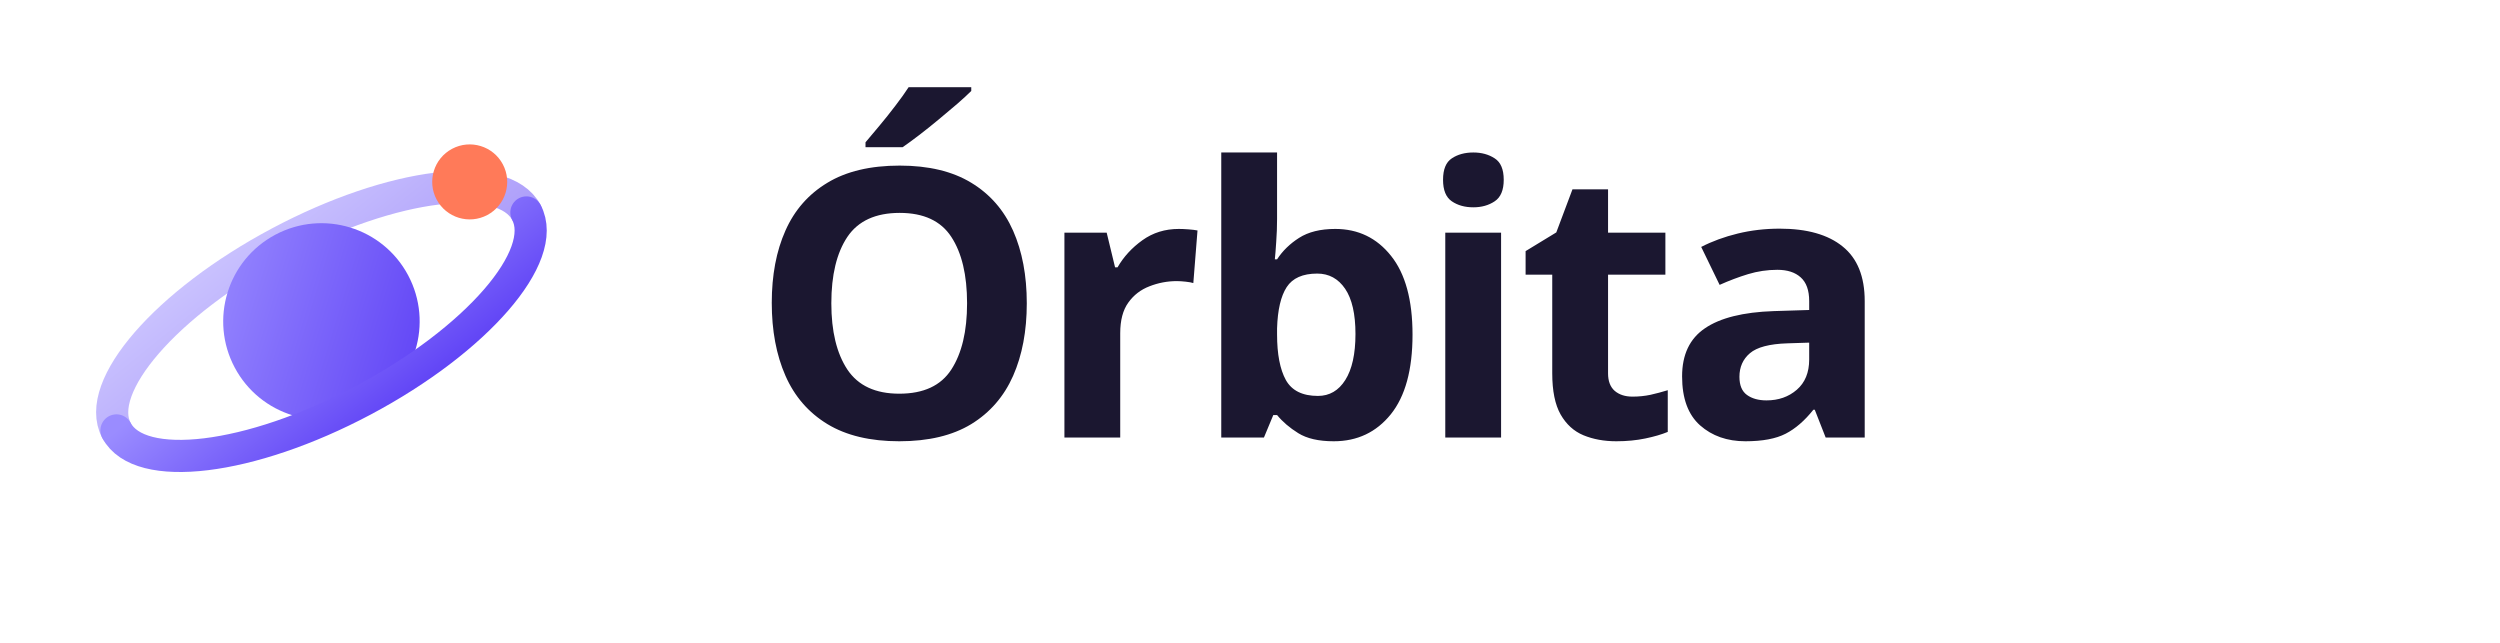
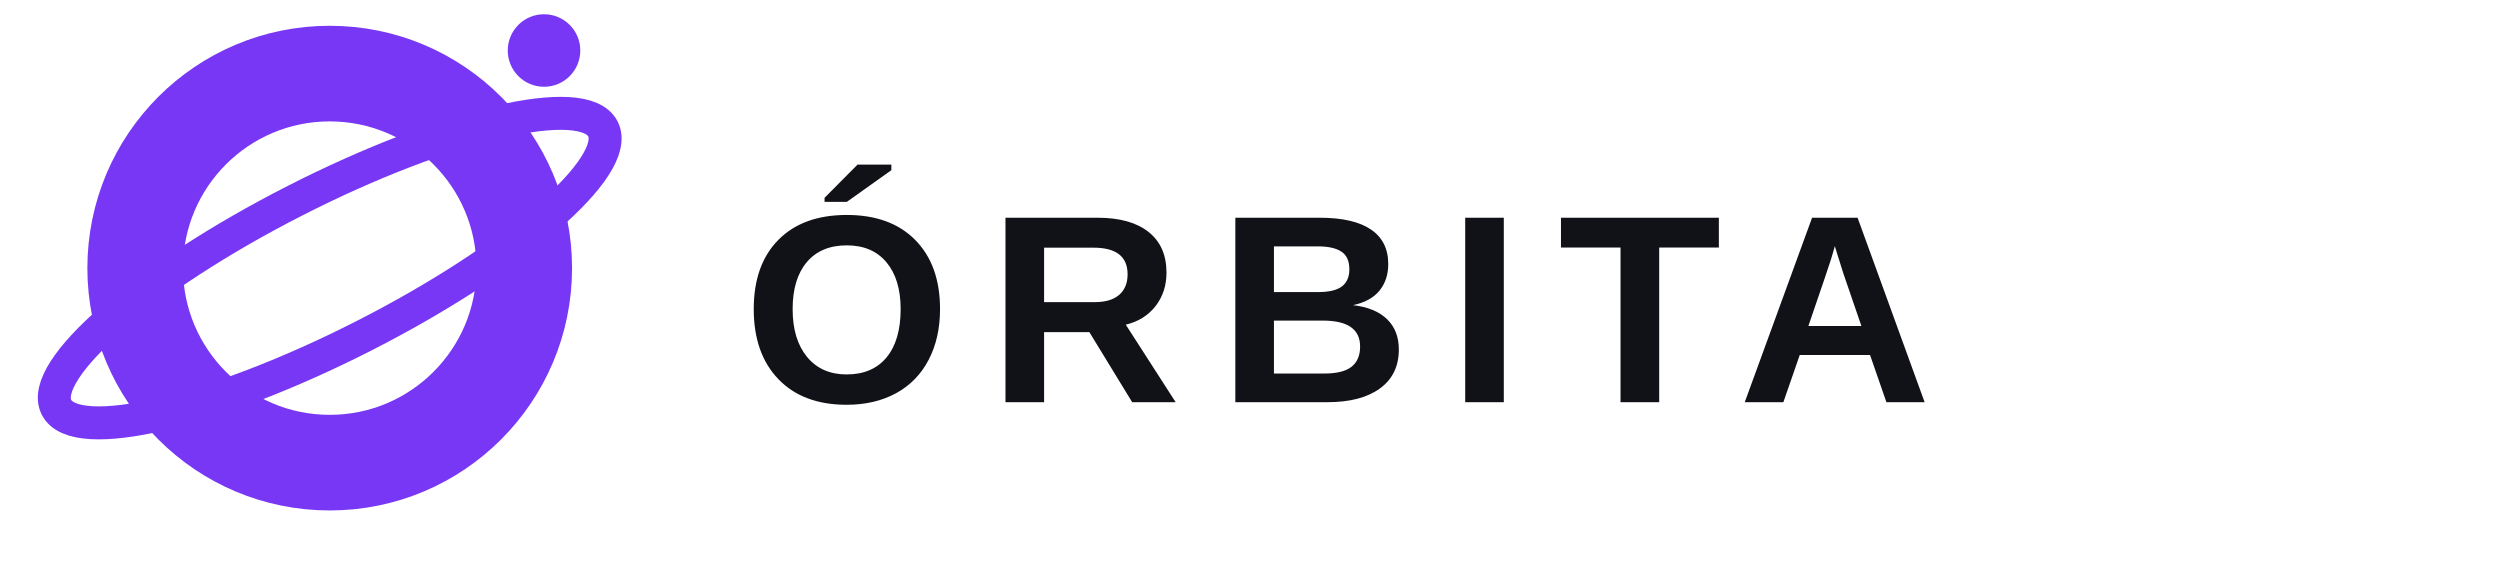
- <svg xmlns="http://www.w3.org/2000/svg" viewBox="0 0 280 72" role="img" aria-label="Órbita">
-   <defs>
-     <linearGradient id="g" x1="0" y1="0" x2="1" y2="1">
-       <stop offset="0" stop-color="#9a8cff" />
-       <stop offset="1" stop-color="#5b3df5" />
-     </linearGradient>
-   </defs>
-   <g transform="translate(4 4)">
-     <g transform="rotate(-28 32 32)" fill="none" stroke="url(#g)" stroke-width="3.6" stroke-linecap="round">
-       <path d="M6 32A26 10 0 0 1 58 32" opacity=".5" />
-       <circle cx="32" cy="32" r="11" fill="url(#g)" stroke="none" />
-       <path d="M6 32A26 10 0 0 0 58 32" />
-       <circle cx="54" cy="26" r="4.2" fill="#ff7a59" stroke="none" />
+ <svg xmlns="http://www.w3.org/2000/svg" viewBox="0 0 690 160">
+   <g transform="translate(0 -17) scale(.91)" style="color:#7737f5">
+     <g fill="none" stroke="currentColor" stroke-linecap="round">
+       <circle cx="100" cy="100" r="59" stroke-width="29" />
+       <ellipse cx="100" cy="100" rx="93" ry="23" transform="rotate(-27 100 100)" stroke-width="10" />
    </g>
+     <circle cx="165" cy="34" r="11" fill="currentColor" />
  </g>
-   <text x="84" y="49" font-family="'Avenir Next','Segoe UI Variable Display','Segoe UI',system-ui,sans-serif" font-size="42" font-weight="750" letter-spacing="-1.5" fill="#1b1730">Órbita</text>
+   <text x="205" y="111" fill="#111118" font-family="Arial,Helvetica,sans-serif" font-size="74" font-weight="700" letter-spacing="10">ÓRBITA</text>
</svg>
